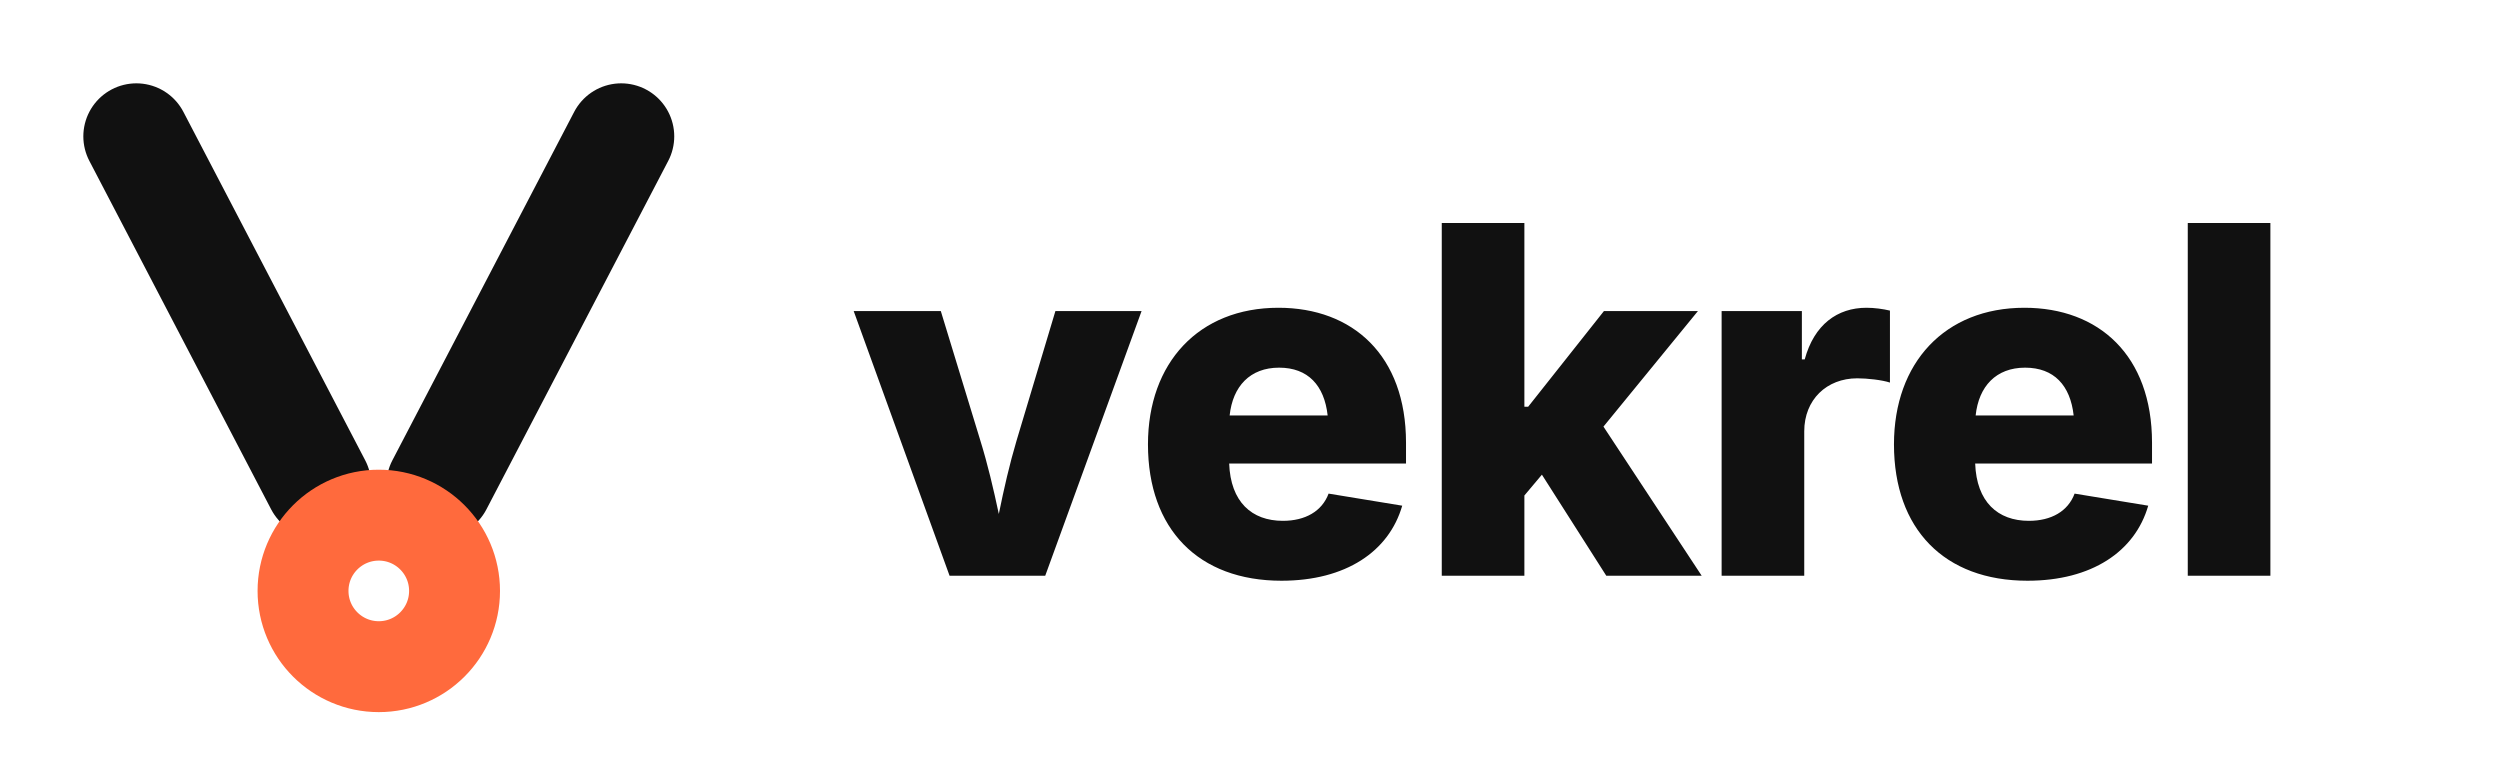
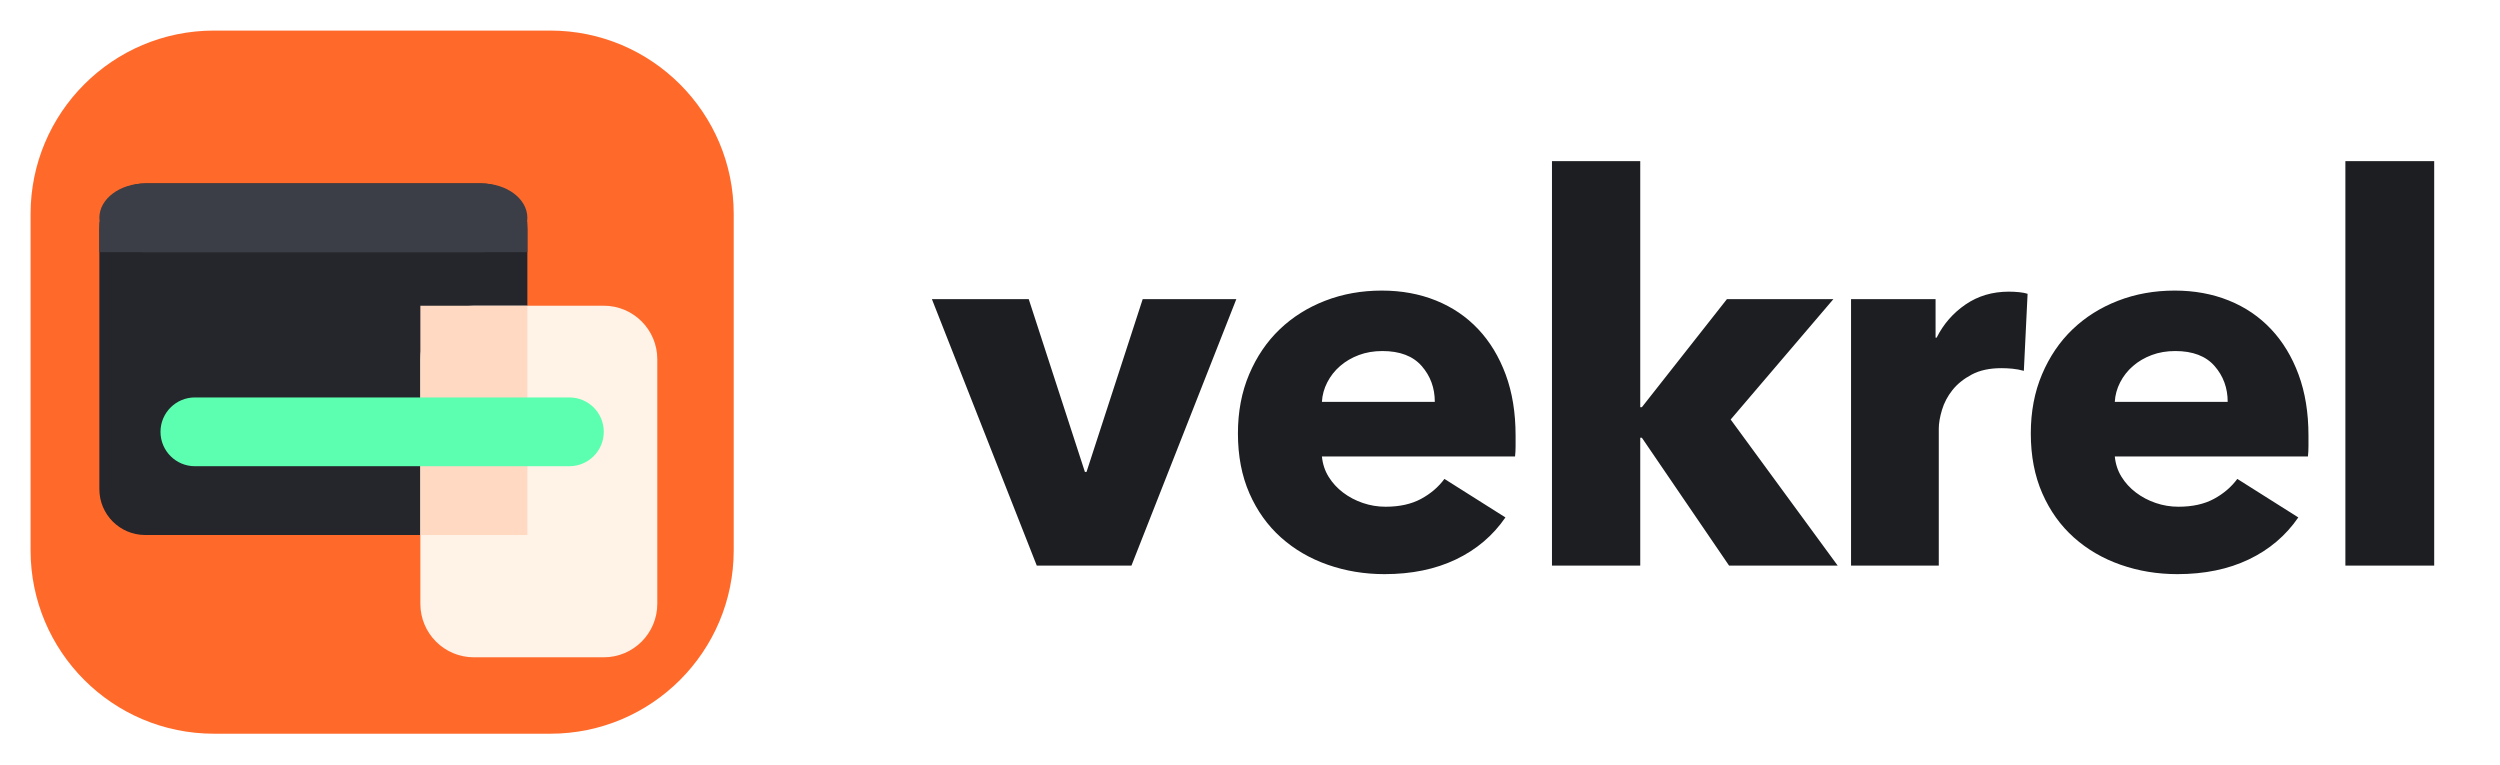
- <svg xmlns="http://www.w3.org/2000/svg" viewBox="0 0 330 100" fill="none">
-   <path d="M18 18 L42 64" stroke="#111111" stroke-width="14" stroke-linecap="round" />
-   <path d="M82 18 L58 64" stroke="#111111" stroke-width="14" stroke-linecap="round" />
-   <circle cx="50" cy="78" r="10" stroke="#FF6A3D" stroke-width="12" fill="none" />
-   <text x="112" y="76" font-family="Nunito, Inter, system-ui, sans-serif" font-weight="800" font-size="64" letter-spacing="-1" fill="#111111">vekrel</text>
+ <svg xmlns="http://www.w3.org/2000/svg" viewBox="0 0 327.1 100">
+   <defs>
+     <clipPath id="t">
+       <rect x="4" y="4" width="92" height="92" rx="24" />
+     </clipPath>
+   </defs>
+   <g clip-path="url(#t)">
+     <rect width="100" height="100" fill="#FF6A2B" />
+     <rect x="13" y="24" width="56" height="46" rx="6" fill="#24262B" />
+     <rect x="13" y="24" width="56" height="9" rx="6" fill="#3B3E46" />
+     <rect x="13" y="29" width="56" height="4" fill="#3B3E46" />
+     <rect x="55" y="40" width="31" height="46" rx="7" fill="#FFF3E8" />
+     <rect x="55" y="40" width="14" height="30" fill="#FFD9C2" />
+     <rect x="21" y="52" width="58" height="9" rx="4.5" fill="#5CFFB0" />
+   </g>
+   <path transform="translate(122 74) scale(0.07)" fill="#1C1E22" d="M372 0H195L-1 -498H180L285 -175H288L393 -498H568Z M939.0 -306Q939.0 -345 914.5 -373.0Q890.0 -401 841.0 -401Q817.0 -401 797.0 -393.5Q777.0 -386 762.0 -373.0Q747.0 -360 738.0 -342.5Q729.0 -325 728.0 -306ZM1090.0 -243Q1090.0 -233 1090.0 -223.0Q1090.0 -213 1089.0 -204H728.0Q730.0 -183 740.5 -166.0Q751.0 -149 767.5 -136.5Q784.0 -124 804.5 -117.0Q825.0 -110 847.0 -110Q886.0 -110 913.0 -124.5Q940.0 -139 957.0 -162L1071.0 -90Q1036.0 -39 978.5 -11.5Q921.0 16 845.0 16Q789.0 16 739.0 -1.5Q689.0 -19 651.5 -52.5Q614.0 -86 592.5 -135.0Q571.0 -184 571.0 -247Q571.0 -308 592.0 -357.5Q613.0 -407 649.0 -441.5Q685.0 -476 734.0 -495.0Q783.0 -514 840.0 -514Q895.0 -514 941.0 -495.5Q987.0 -477 1020.0 -442.0Q1053.0 -407 1071.5 -357.0Q1090.0 -307 1090.0 -243Z M1692.0 0H1489.0L1326.0 -239H1323.0V0H1158.0V-756H1323.0V-296H1326.0L1485.0 -498H1684.0L1492.0 -273Z M2040.0 -364Q2029.0 -367 2018.5 -368.0Q2008.0 -369 1998.0 -369Q1965.0 -369 1942.5 -357.0Q1920.0 -345 1906.5 -328.0Q1893.0 -311 1887.0 -291.0Q1881.0 -271 1881.0 -256V0H1717.0V-498H1875.0V-426H1877.0Q1896.0 -464 1931.0 -488.0Q1966.0 -512 2012.0 -512Q2022.0 -512 2031.5 -511.0Q2041.0 -510 2047.0 -508Z M2421.0 -306Q2421.0 -345 2396.5 -373.0Q2372.0 -401 2323.0 -401Q2299.0 -401 2279.0 -393.5Q2259.0 -386 2244.0 -373.0Q2229.0 -360 2220.0 -342.5Q2211.0 -325 2210.0 -306ZM2572.0 -243Q2572.0 -233 2572.0 -223.0Q2572.0 -213 2571.0 -204H2210.0Q2212.0 -183 2222.5 -166.0Q2233.0 -149 2249.5 -136.5Q2266.0 -124 2286.5 -117.0Q2307.0 -110 2329.0 -110Q2368.0 -110 2395.0 -124.5Q2422.0 -139 2439.0 -162L2553.0 -90Q2518.0 -39 2460.5 -11.5Q2403.0 16 2327.0 16Q2271.0 16 2221.0 -1.5Q2171.0 -19 2133.5 -52.5Q2096.0 -86 2074.5 -135.0Q2053.0 -184 2053.0 -247Q2053.0 -308 2074.0 -357.5Q2095.0 -407 2131.0 -441.5Q2167.0 -476 2216.0 -495.0Q2265.0 -514 2322.0 -514Q2377.0 -514 2423.0 -495.5Q2469.0 -477 2502.0 -442.0Q2535.0 -407 2553.5 -357.0Q2572.0 -307 2572.0 -243Z M2641.0 0V-756H2807.0V0Z" />
</svg>
